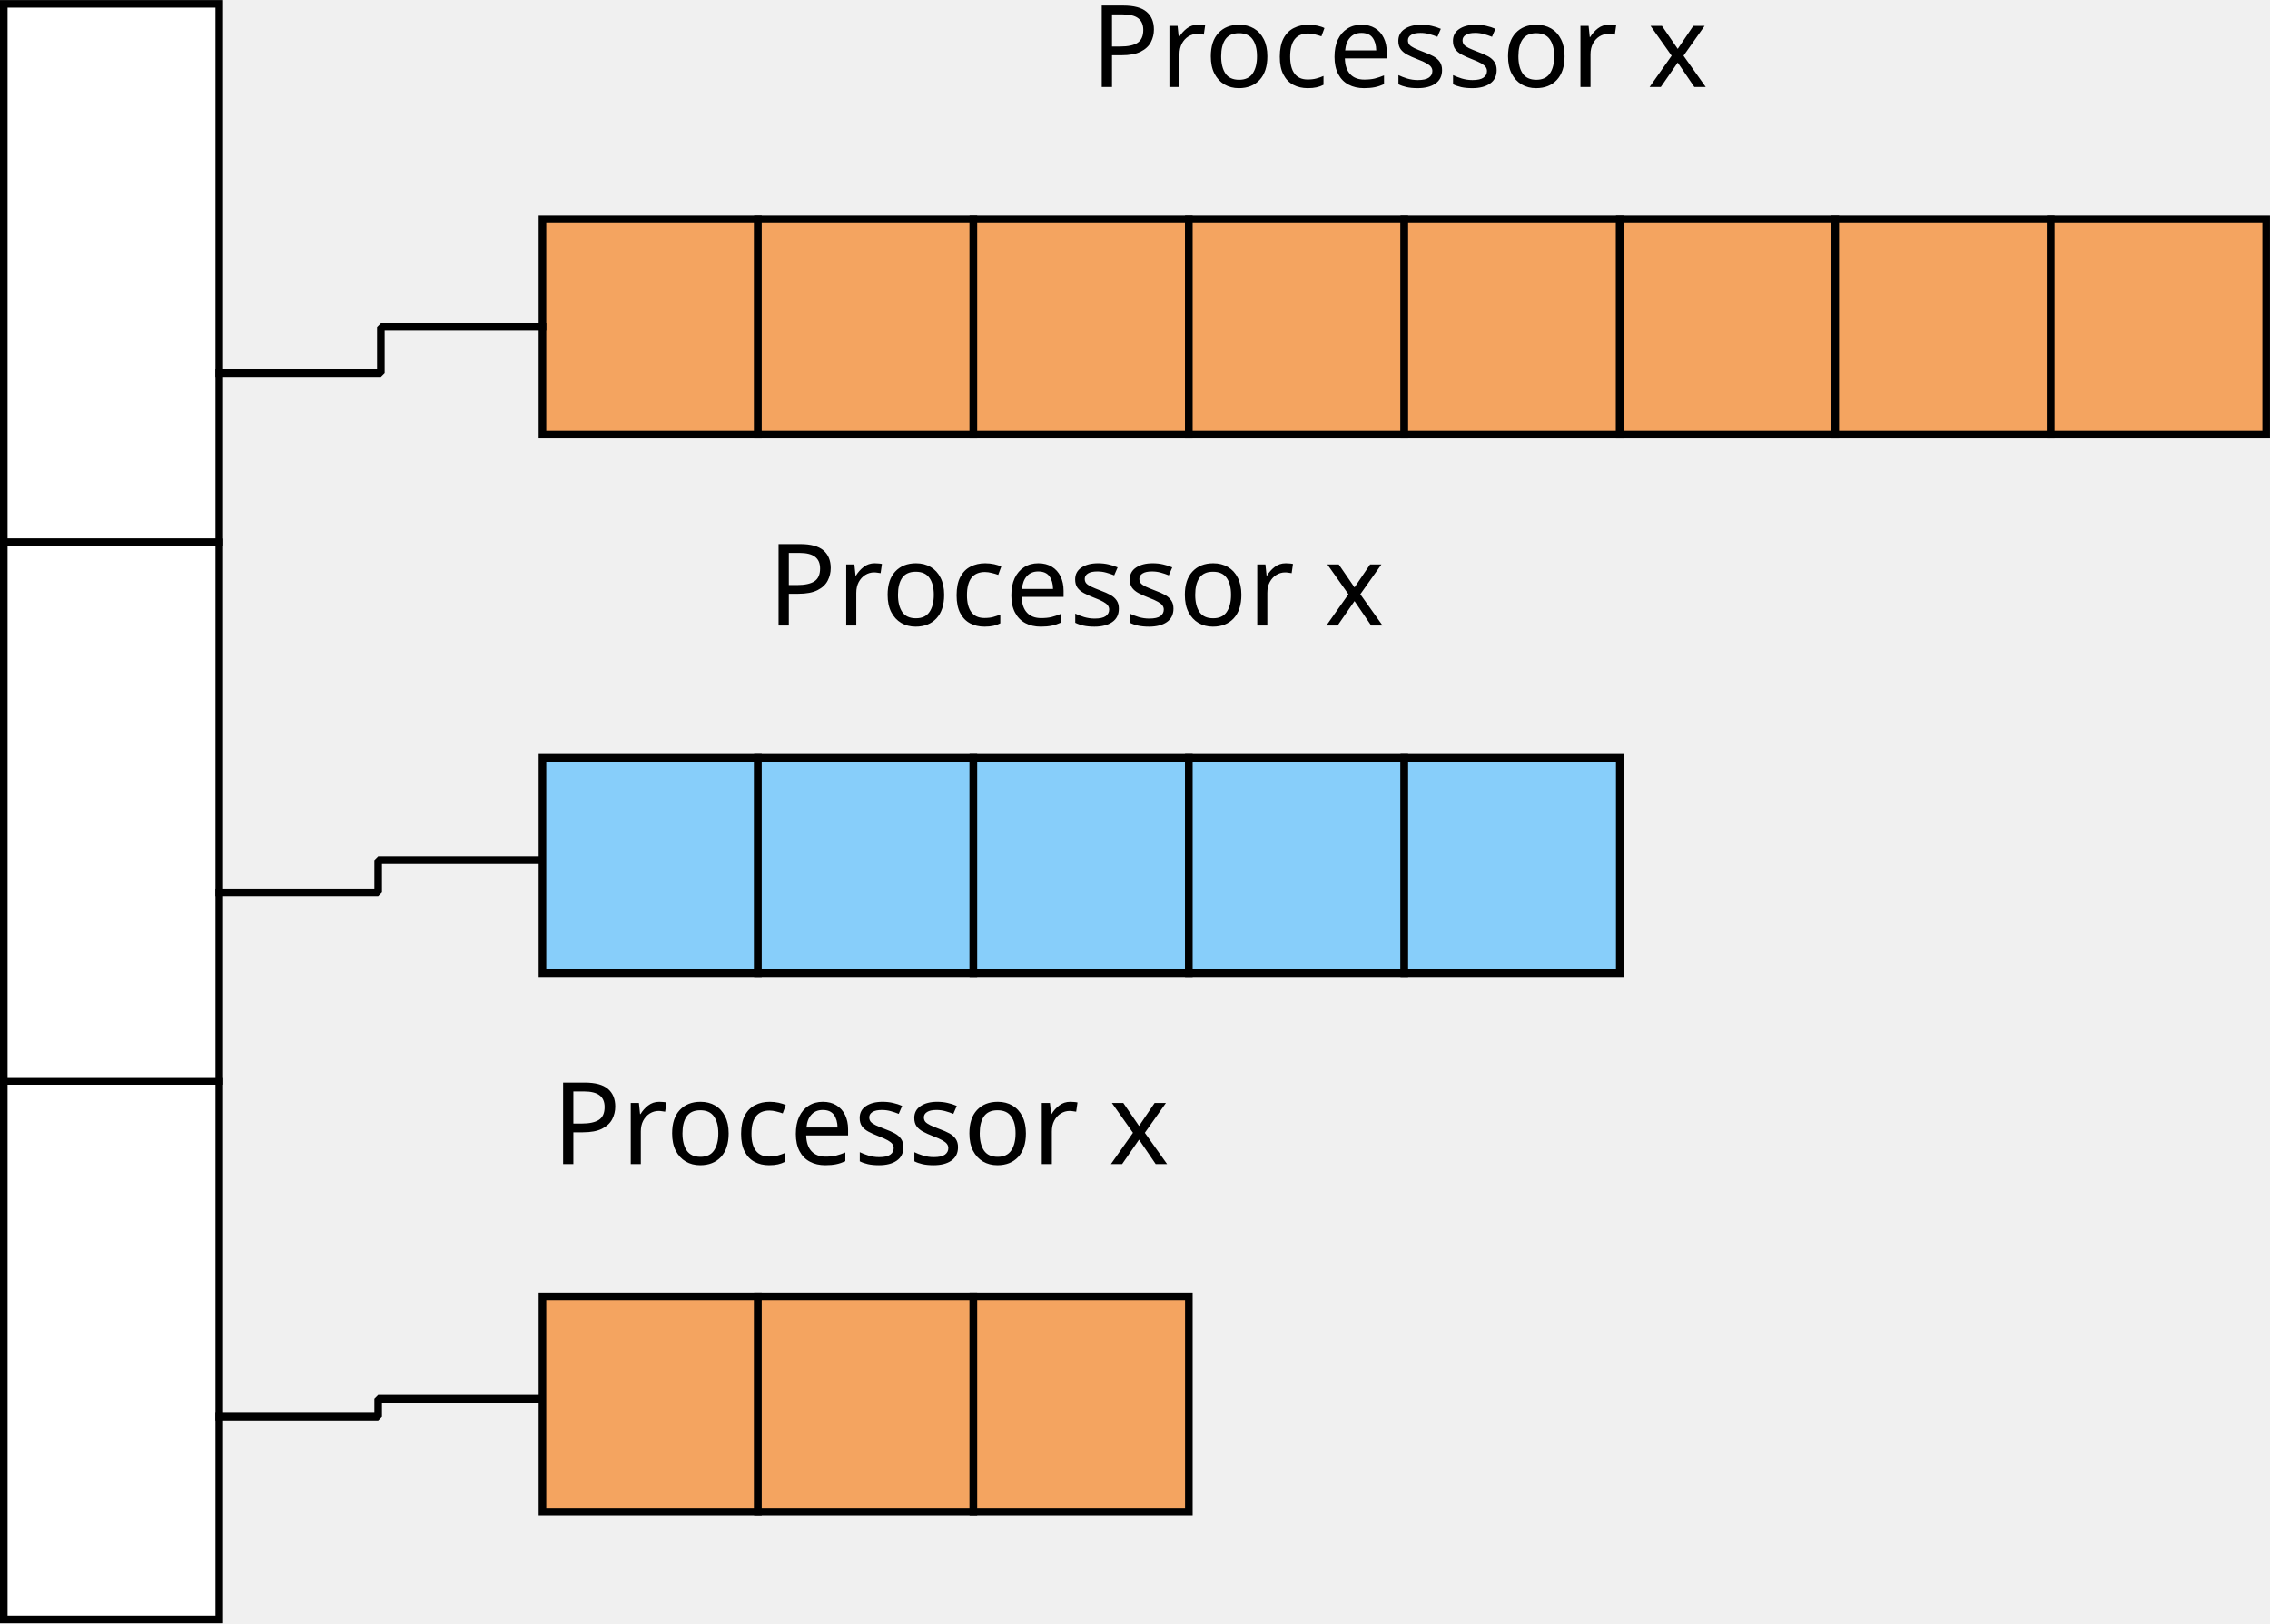
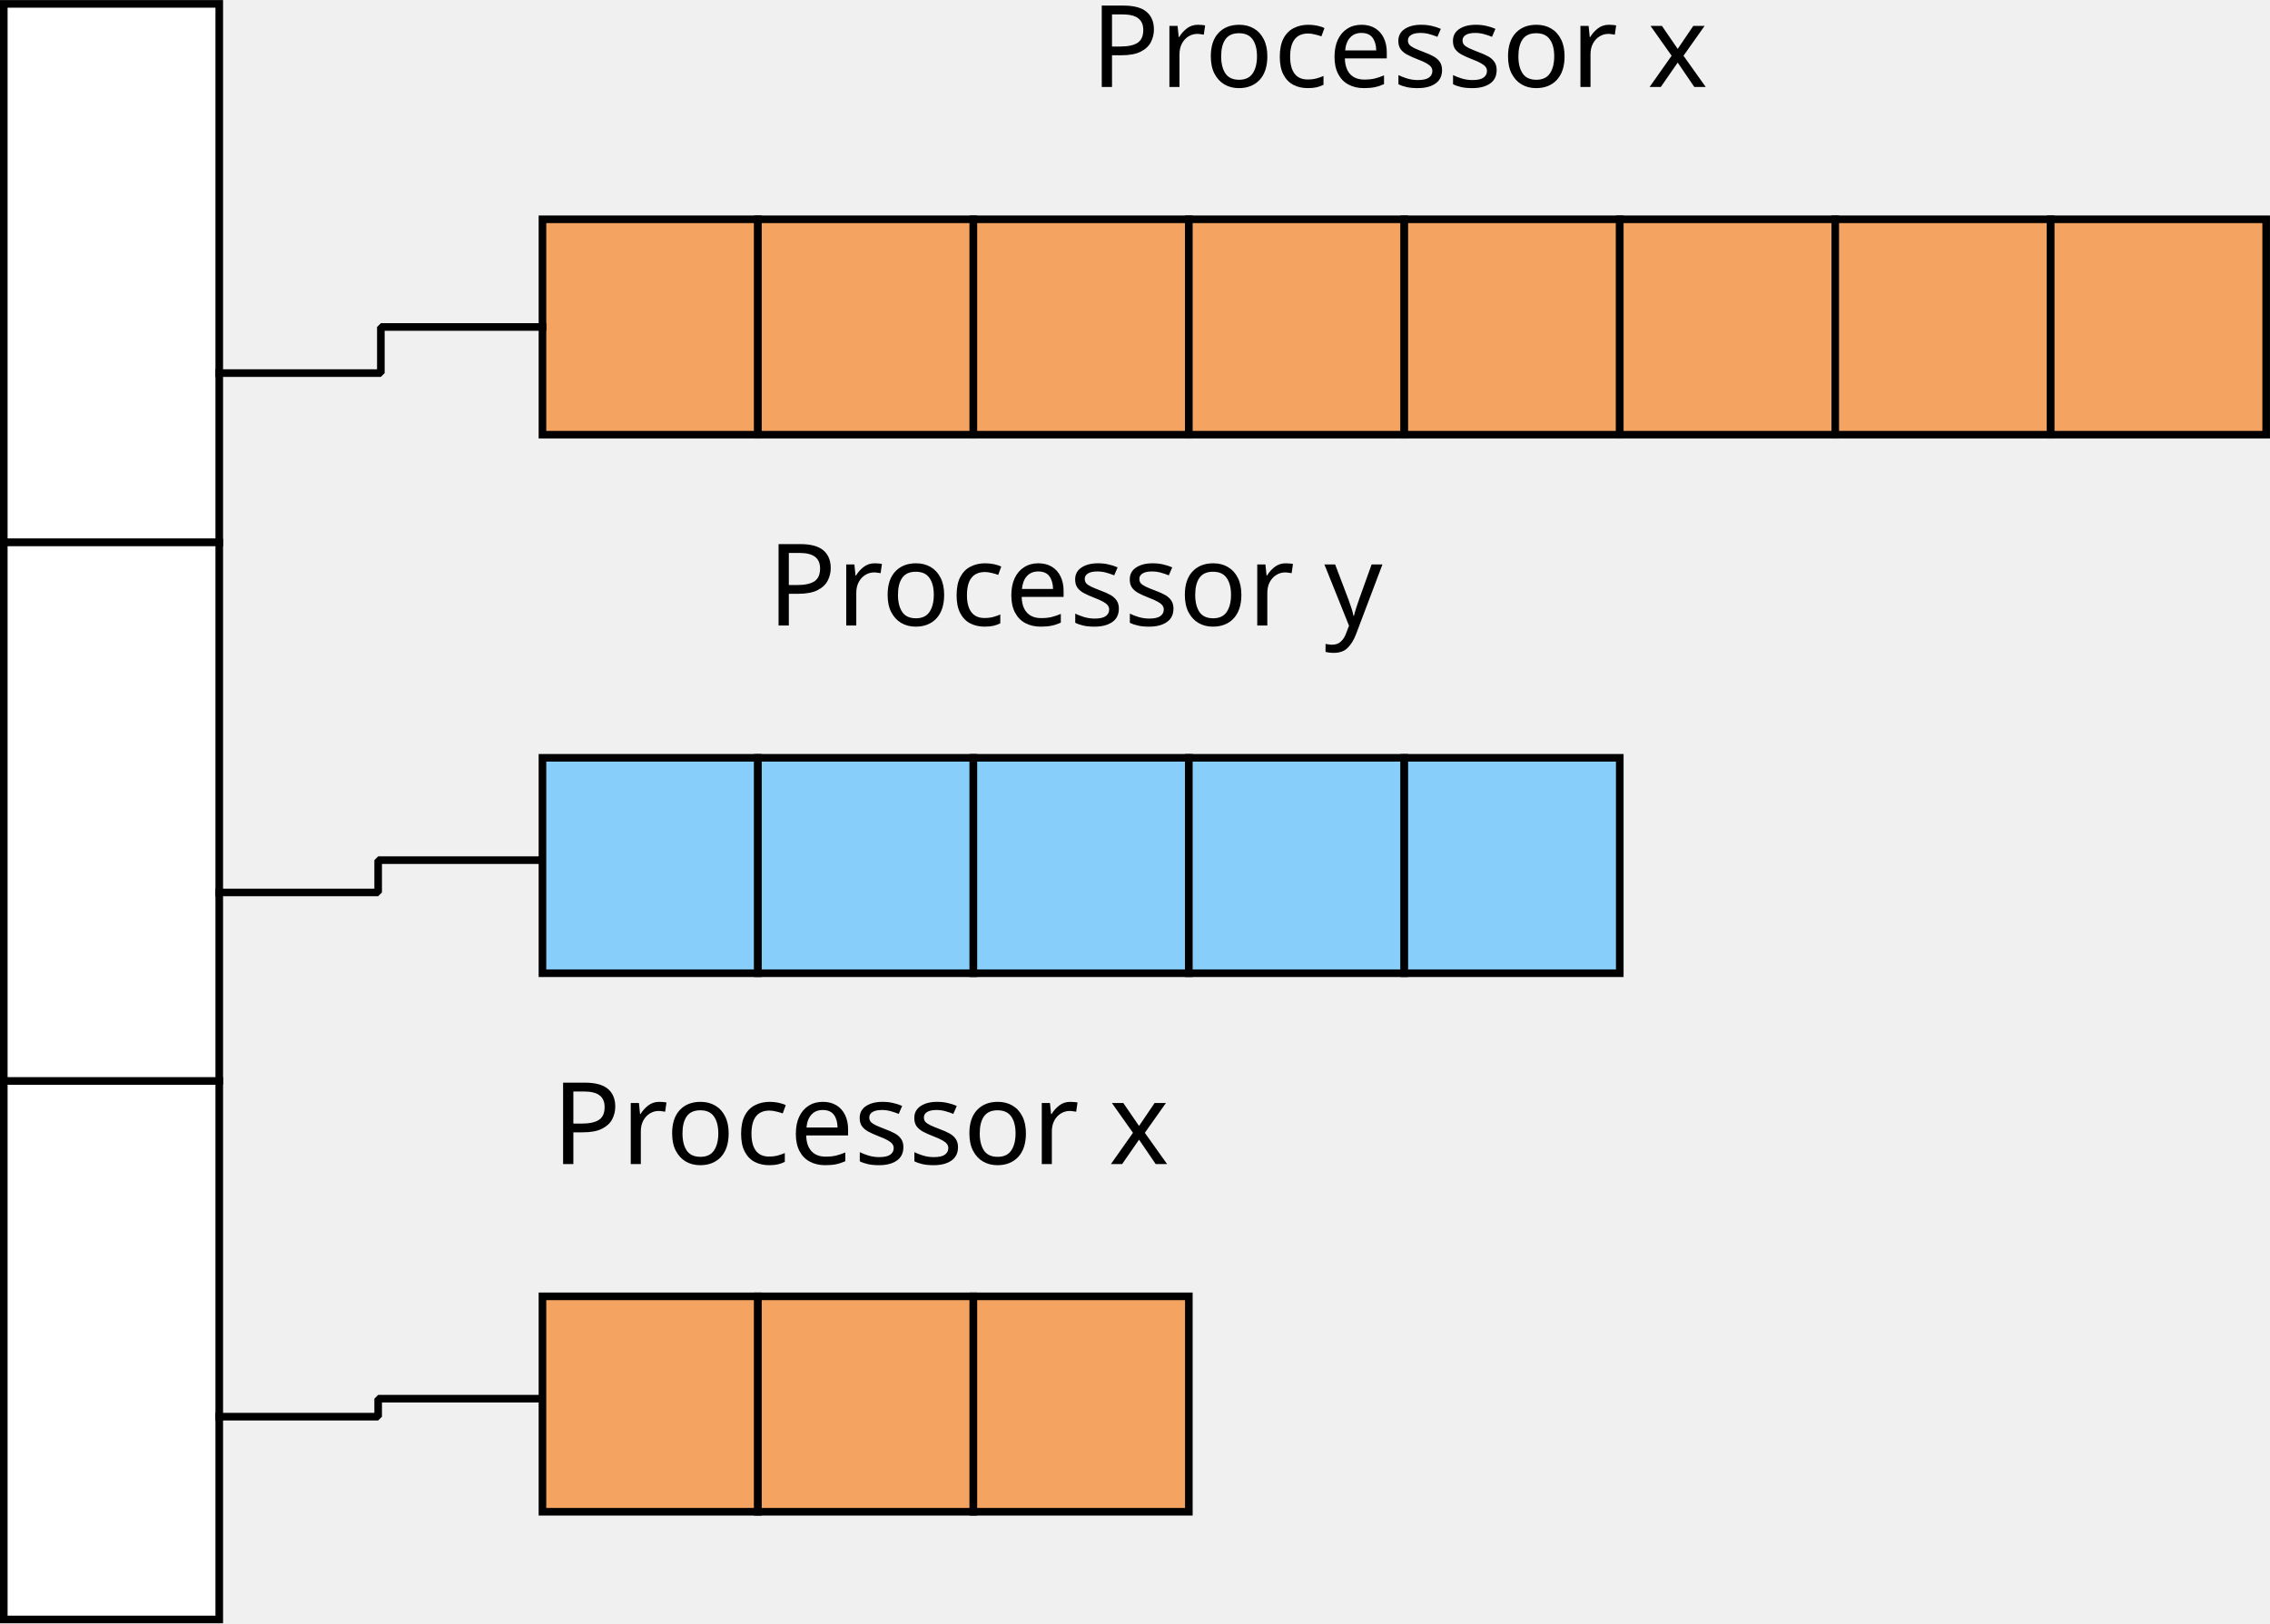
<svg xmlns="http://www.w3.org/2000/svg" width="373.301" height="267" id="svg3114" version="1.1">
  <defs id="defs3116" />
  <text style="font-size:18.75px;fill:#000000;font-family:ComicSans" y="14.31" x="179.371" font-size="15pt" id="shape0">
    <tspan id="tspan3120" y="14.31" x="179.371">Processor x</tspan>
  </text>
  <text style="font-size:18.75px;fill:#000000;stroke:#000000;stroke-width:0;stroke-linecap:butt;stroke-linejoin:miter;stroke-miterlimit:0;font-family:ComicSans" y="102.893" x="126.221" font-size="15pt" stroke-miterlimit="0" id="shape01">
-     <tspan id="tspan3123" y="102.893" x="126.221">Processor x</tspan>
+     <tspan id="tspan3123" y="102.893" x="126.221">Processor y</tspan>
  </text>
  <text style="font-size:18.75px;fill:#000000;font-family:ComicSans" y="191.476" x="90.788" font-size="15pt" id="shape02">
    <tspan id="tspan3126" y="191.476" x="90.788">Processor x</tspan>
  </text>
  <text style="font-size:18.75px;fill:#000000;font-family:ComicSans" y="-109.706" x="303.387" font-size="15pt" id="shape03">
-     <tspan id="tspan3129" y="-109.706" x="303.387">Processor x</tspan>
+     <tspan id="tspan3129" y="-109.706" x="303.387">Processor y</tspan>
  </text>
  <text style="font-size:18.75px;fill:#000000;font-family:ComicSans" y="-109.706" x="73.071" font-size="15pt" id="shape04">
    <tspan id="tspan3132" y="-109.706" x="73.071">Processor x</tspan>
  </text>
  <text style="font-size:18.75px;fill:#000000;font-family:ComicSans" y="-109.706" x="445.119" font-size="15pt" id="shape05">
    <tspan id="tspan3135" y="-109.706" x="445.119">Processor x</tspan>
  </text>
  <g style="fill:none" transform="translate(-17.97763,-88.82906)" id="group0">
    <rect style="fill:#f4a460;fill-rule:evenodd;stroke:#000000;stroke-width:1.25;stroke-linecap:square;stroke-linejoin:miter;stroke-miterlimit:2" y="0" x="0" height="35.433" width="35.433" stroke-miterlimit="2" transform="translate(0.883883,0.883883)" id="Shape" />
    <rect style="fill:#f4a460;fill-rule:evenodd;stroke:#000000;stroke-width:1.25;stroke-linecap:square;stroke-linejoin:miter;stroke-miterlimit:2" y="0" x="0" height="35.433" width="35.433" stroke-miterlimit="2" transform="translate(36.317,0.883883)" id="Shape1" />
    <rect style="fill:#f4a460;fill-rule:evenodd;stroke:#000000;stroke-width:1.25;stroke-linecap:square;stroke-linejoin:miter;stroke-miterlimit:2" y="0" x="0" height="35.433" width="35.433" stroke-miterlimit="2" transform="translate(71.7501,0.883883)" id="Shape2" />
    <rect style="fill:#f4a460;fill-rule:evenodd;stroke:#000000;stroke-width:1.25;stroke-linecap:square;stroke-linejoin:miter;stroke-miterlimit:2" y="0" x="0" height="35.433" width="35.433" stroke-miterlimit="2" transform="translate(107.183,0.883883)" id="Shape3" />
    <rect style="fill:#f4a460;fill-rule:evenodd;stroke:#000000;stroke-width:1.25;stroke-linecap:square;stroke-linejoin:miter;stroke-miterlimit:2" y="0" x="0" height="35.433" width="35.433" stroke-miterlimit="2" transform="translate(142.616,0.883883)" id="Shape4" />
    <rect style="fill:#f4a460;fill-rule:evenodd;stroke:#000000;stroke-width:1.25;stroke-linecap:square;stroke-linejoin:miter;stroke-miterlimit:2" y="0" x="0" height="35.433" width="35.433" stroke-miterlimit="2" transform="translate(178.05,0.883883)" id="Shape5" />
    <rect style="fill:#f4a460;fill-rule:evenodd;stroke:#000000;stroke-width:1.25;stroke-linecap:square;stroke-linejoin:miter;stroke-miterlimit:2" y="0" x="0" height="35.433" width="35.433" stroke-miterlimit="2" transform="translate(213.483,0.883883)" id="Shape6" />
    <rect style="fill:#f4a460;fill-rule:evenodd;stroke:#000000;stroke-width:1.25;stroke-linecap:square;stroke-linejoin:miter;stroke-miterlimit:2" y="0" x="0" height="35.433" width="35.433" stroke-miterlimit="2" transform="translate(248.916,0.883883)" id="Shape7" />
  </g>
  <g style="fill:none" transform="translate(265.4873,-88.82906)" id="group1">
    <rect style="fill:#87cefa;fill-rule:evenodd;stroke:#000000;stroke-width:1.25;stroke-linecap:square;stroke-linejoin:miter;stroke-miterlimit:2" y="0" x="0" height="35.433" width="35.433" stroke-miterlimit="2" transform="translate(0.883883,0.883883)" id="Shape8" />
    <rect style="fill:#87cefa;fill-rule:evenodd;stroke:#000000;stroke-width:1.25;stroke-linecap:square;stroke-linejoin:miter;stroke-miterlimit:2" y="0" x="0" height="35.433" width="35.433" stroke-miterlimit="2" transform="translate(36.317,0.883883)" id="Shape9" />
    <rect style="fill:#87cefa;fill-rule:evenodd;stroke:#000000;stroke-width:1.25;stroke-linecap:square;stroke-linejoin:miter;stroke-miterlimit:2" y="0" x="0" height="35.433" width="35.433" stroke-miterlimit="2" transform="translate(71.7501,0.883883)" id="Shape10" />
    <rect style="fill:#87cefa;fill-rule:evenodd;stroke:#000000;stroke-width:1.25;stroke-linecap:square;stroke-linejoin:miter;stroke-miterlimit:2" y="0" x="0" height="35.433" width="35.433" stroke-miterlimit="2" transform="translate(107.183,0.883883)" id="Shape11" />
    <rect style="fill:#87cefa;fill-rule:evenodd;stroke:#000000;stroke-width:1.25;stroke-linecap:square;stroke-linejoin:miter;stroke-miterlimit:2" y="0" x="0" height="35.433" width="35.433" stroke-miterlimit="2" transform="translate(142.616,0.883883)" id="Shape12" />
  </g>
  <g style="fill:none" transform="translate(442.6533,-88.82906)" id="group2">
    <rect style="fill:#f4a460;fill-rule:evenodd;stroke:#000000;stroke-width:1.25;stroke-linecap:square;stroke-linejoin:miter;stroke-miterlimit:2" y="0" x="0" height="35.433" width="35.433" stroke-miterlimit="2" transform="translate(0.883883,0.883883)" id="Shape13" />
    <rect style="fill:#f4a460;fill-rule:evenodd;stroke:#000000;stroke-width:1.25;stroke-linecap:square;stroke-linejoin:miter;stroke-miterlimit:2" y="0" x="0" height="35.433" width="35.433" stroke-miterlimit="2" transform="translate(36.317,0.883883)" id="Shape14" />
    <rect style="fill:#f4a460;fill-rule:evenodd;stroke:#000000;stroke-width:1.25;stroke-linecap:square;stroke-linejoin:miter;stroke-miterlimit:2" y="0" x="0" height="35.433" width="35.433" stroke-miterlimit="2" transform="translate(71.7501,0.883883)" id="Shape15" />
  </g>
  <rect style="fill:#ffffff;fill-rule:evenodd;stroke:#000000;stroke-width:1.25;stroke-linecap:square;stroke-linejoin:miter;stroke-miterlimit:2" y="0.638" x="0.623" height="88.583" width="35.433" stroke-miterlimit="2" id="Shape16" />
  <g style="fill:none" transform="translate(88.32225,35.18794)" id="group3">
    <rect style="fill:#f4a460;fill-rule:evenodd;stroke:#000000;stroke-width:1.25;stroke-linecap:square;stroke-linejoin:miter;stroke-miterlimit:2" y="0" x="0" height="35.433" width="35.433" stroke-miterlimit="2" transform="translate(0.883883,0.883883)" id="Shape17" />
    <rect style="fill:#f4a460;fill-rule:evenodd;stroke:#000000;stroke-width:1.25;stroke-linecap:square;stroke-linejoin:miter;stroke-miterlimit:2" y="0" x="0" height="35.433" width="35.433" stroke-miterlimit="2" transform="translate(36.317,0.883883)" id="Shape18" />
    <rect style="fill:#f4a460;fill-rule:evenodd;stroke:#000000;stroke-width:1.25;stroke-linecap:square;stroke-linejoin:miter;stroke-miterlimit:2" y="0" x="0" height="35.433" width="35.433" stroke-miterlimit="2" transform="translate(71.7501,0.883883)" id="Shape19" />
    <rect style="fill:#f4a460;fill-rule:evenodd;stroke:#000000;stroke-width:1.25;stroke-linecap:square;stroke-linejoin:miter;stroke-miterlimit:2" y="0" x="0" height="35.433" width="35.433" stroke-miterlimit="2" transform="translate(107.183,0.883883)" id="Shape20" />
    <rect style="fill:#f4a460;fill-rule:evenodd;stroke:#000000;stroke-width:1.25;stroke-linecap:square;stroke-linejoin:miter;stroke-miterlimit:2" y="0" x="0" height="35.433" width="35.433" stroke-miterlimit="2" transform="translate(142.616,0.883883)" id="Shape21" />
    <rect style="fill:#f4a460;fill-rule:evenodd;stroke:#000000;stroke-width:1.25;stroke-linecap:square;stroke-linejoin:miter;stroke-miterlimit:2" y="0" x="0" height="35.433" width="35.433" stroke-miterlimit="2" transform="translate(178.05,0.883883)" id="Shape22" />
    <rect style="fill:#f4a460;fill-rule:evenodd;stroke:#000000;stroke-width:1.25;stroke-linecap:square;stroke-linejoin:miter;stroke-miterlimit:2" y="0" x="0" height="35.433" width="35.433" stroke-miterlimit="2" transform="translate(213.483,0.883883)" id="Shape23" />
    <rect style="fill:#f4a460;fill-rule:evenodd;stroke:#000000;stroke-width:1.25;stroke-linecap:square;stroke-linejoin:miter;stroke-miterlimit:2" y="0" x="0" height="35.433" width="35.433" stroke-miterlimit="2" transform="translate(248.916,0.883883)" id="Shape24" />
  </g>
  <g style="fill:none" transform="translate(88.32225,123.7699)" id="group4">
    <rect style="fill:#87cefa;fill-rule:evenodd;stroke:#000000;stroke-width:1.25;stroke-linecap:square;stroke-linejoin:miter;stroke-miterlimit:2" y="0" x="0" height="35.433" width="35.433" stroke-miterlimit="2" transform="translate(0.883883,0.883883)" id="Shape25" />
    <rect style="fill:#87cefa;fill-rule:evenodd;stroke:#000000;stroke-width:1.25;stroke-linecap:square;stroke-linejoin:miter;stroke-miterlimit:2" y="0" x="0" height="35.433" width="35.433" stroke-miterlimit="2" transform="translate(36.317,0.883883)" id="Shape26" />
    <rect style="fill:#87cefa;fill-rule:evenodd;stroke:#000000;stroke-width:1.25;stroke-linecap:square;stroke-linejoin:miter;stroke-miterlimit:2" y="0" x="0" height="35.433" width="35.433" stroke-miterlimit="2" transform="translate(71.7501,0.883883)" id="Shape27" />
    <rect style="fill:#87cefa;fill-rule:evenodd;stroke:#000000;stroke-width:1.25;stroke-linecap:square;stroke-linejoin:miter;stroke-miterlimit:2" y="0" x="0" height="35.433" width="35.433" stroke-miterlimit="2" transform="translate(107.183,0.883883)" id="Shape28" />
    <rect style="fill:#87cefa;fill-rule:evenodd;stroke:#000000;stroke-width:1.25;stroke-linecap:square;stroke-linejoin:miter;stroke-miterlimit:2" y="0" x="0" height="35.433" width="35.433" stroke-miterlimit="2" transform="translate(142.616,0.883883)" id="Shape29" />
  </g>
  <g style="fill:none" transform="translate(88.32225,212.3529)" id="group5">
    <rect style="fill:#f4a460;fill-rule:evenodd;stroke:#000000;stroke-width:1.25;stroke-linecap:square;stroke-linejoin:miter;stroke-miterlimit:2" y="0" x="0" height="35.433" width="35.433" stroke-miterlimit="2" transform="translate(0.883883,0.883883)" id="Shape30" />
    <rect style="fill:#f4a460;fill-rule:evenodd;stroke:#000000;stroke-width:1.25;stroke-linecap:square;stroke-linejoin:miter;stroke-miterlimit:2" y="0" x="0" height="35.433" width="35.433" stroke-miterlimit="2" transform="translate(36.317,0.883883)" id="Shape31" />
    <rect style="fill:#f4a460;fill-rule:evenodd;stroke:#000000;stroke-width:1.25;stroke-linecap:square;stroke-linejoin:miter;stroke-miterlimit:2" y="0" x="0" height="35.433" width="35.433" stroke-miterlimit="2" transform="translate(71.7501,0.883883)" id="Shape32" />
  </g>
  <rect style="fill:#ffffff;fill-rule:evenodd;stroke:#000000;stroke-width:1.25;stroke-linecap:square;stroke-linejoin:miter;stroke-miterlimit:2" y="177.804" x="0.623" height="88.583" width="35.433" stroke-miterlimit="2" id="Shape33" />
  <rect style="fill:#ffffff;fill-rule:evenodd;stroke:#000000;stroke-width:1.25;stroke-linecap:square;stroke-linejoin:miter;stroke-miterlimit:2" y="89.221" x="0.623" height="88.583" width="35.433" stroke-miterlimit="2" id="Shape34" />
  <path style="fill:none;stroke:#000000;stroke-width:1.25;stroke-linecap:square;stroke-linejoin:bevel" d="m 36.056,61.37 25,0 1.575,0 0,-7.582 1.575,0 25,0" id="path3178" />
  <path style="fill:none;stroke:#000000;stroke-width:1.25;stroke-linecap:square;stroke-linejoin:bevel" d="m 36.056,146.796 25,0 1.133,0 0,-5.309 1.133,0 25,0" id="shape1" />
  <path style="fill:none;stroke:#000000;stroke-width:1.25;stroke-linecap:square;stroke-linejoin:bevel" d="m 36.056,233.031 25,0 1.133,0 0,-2.961 1.133,0 25,0" id="shape2" />
</svg>
